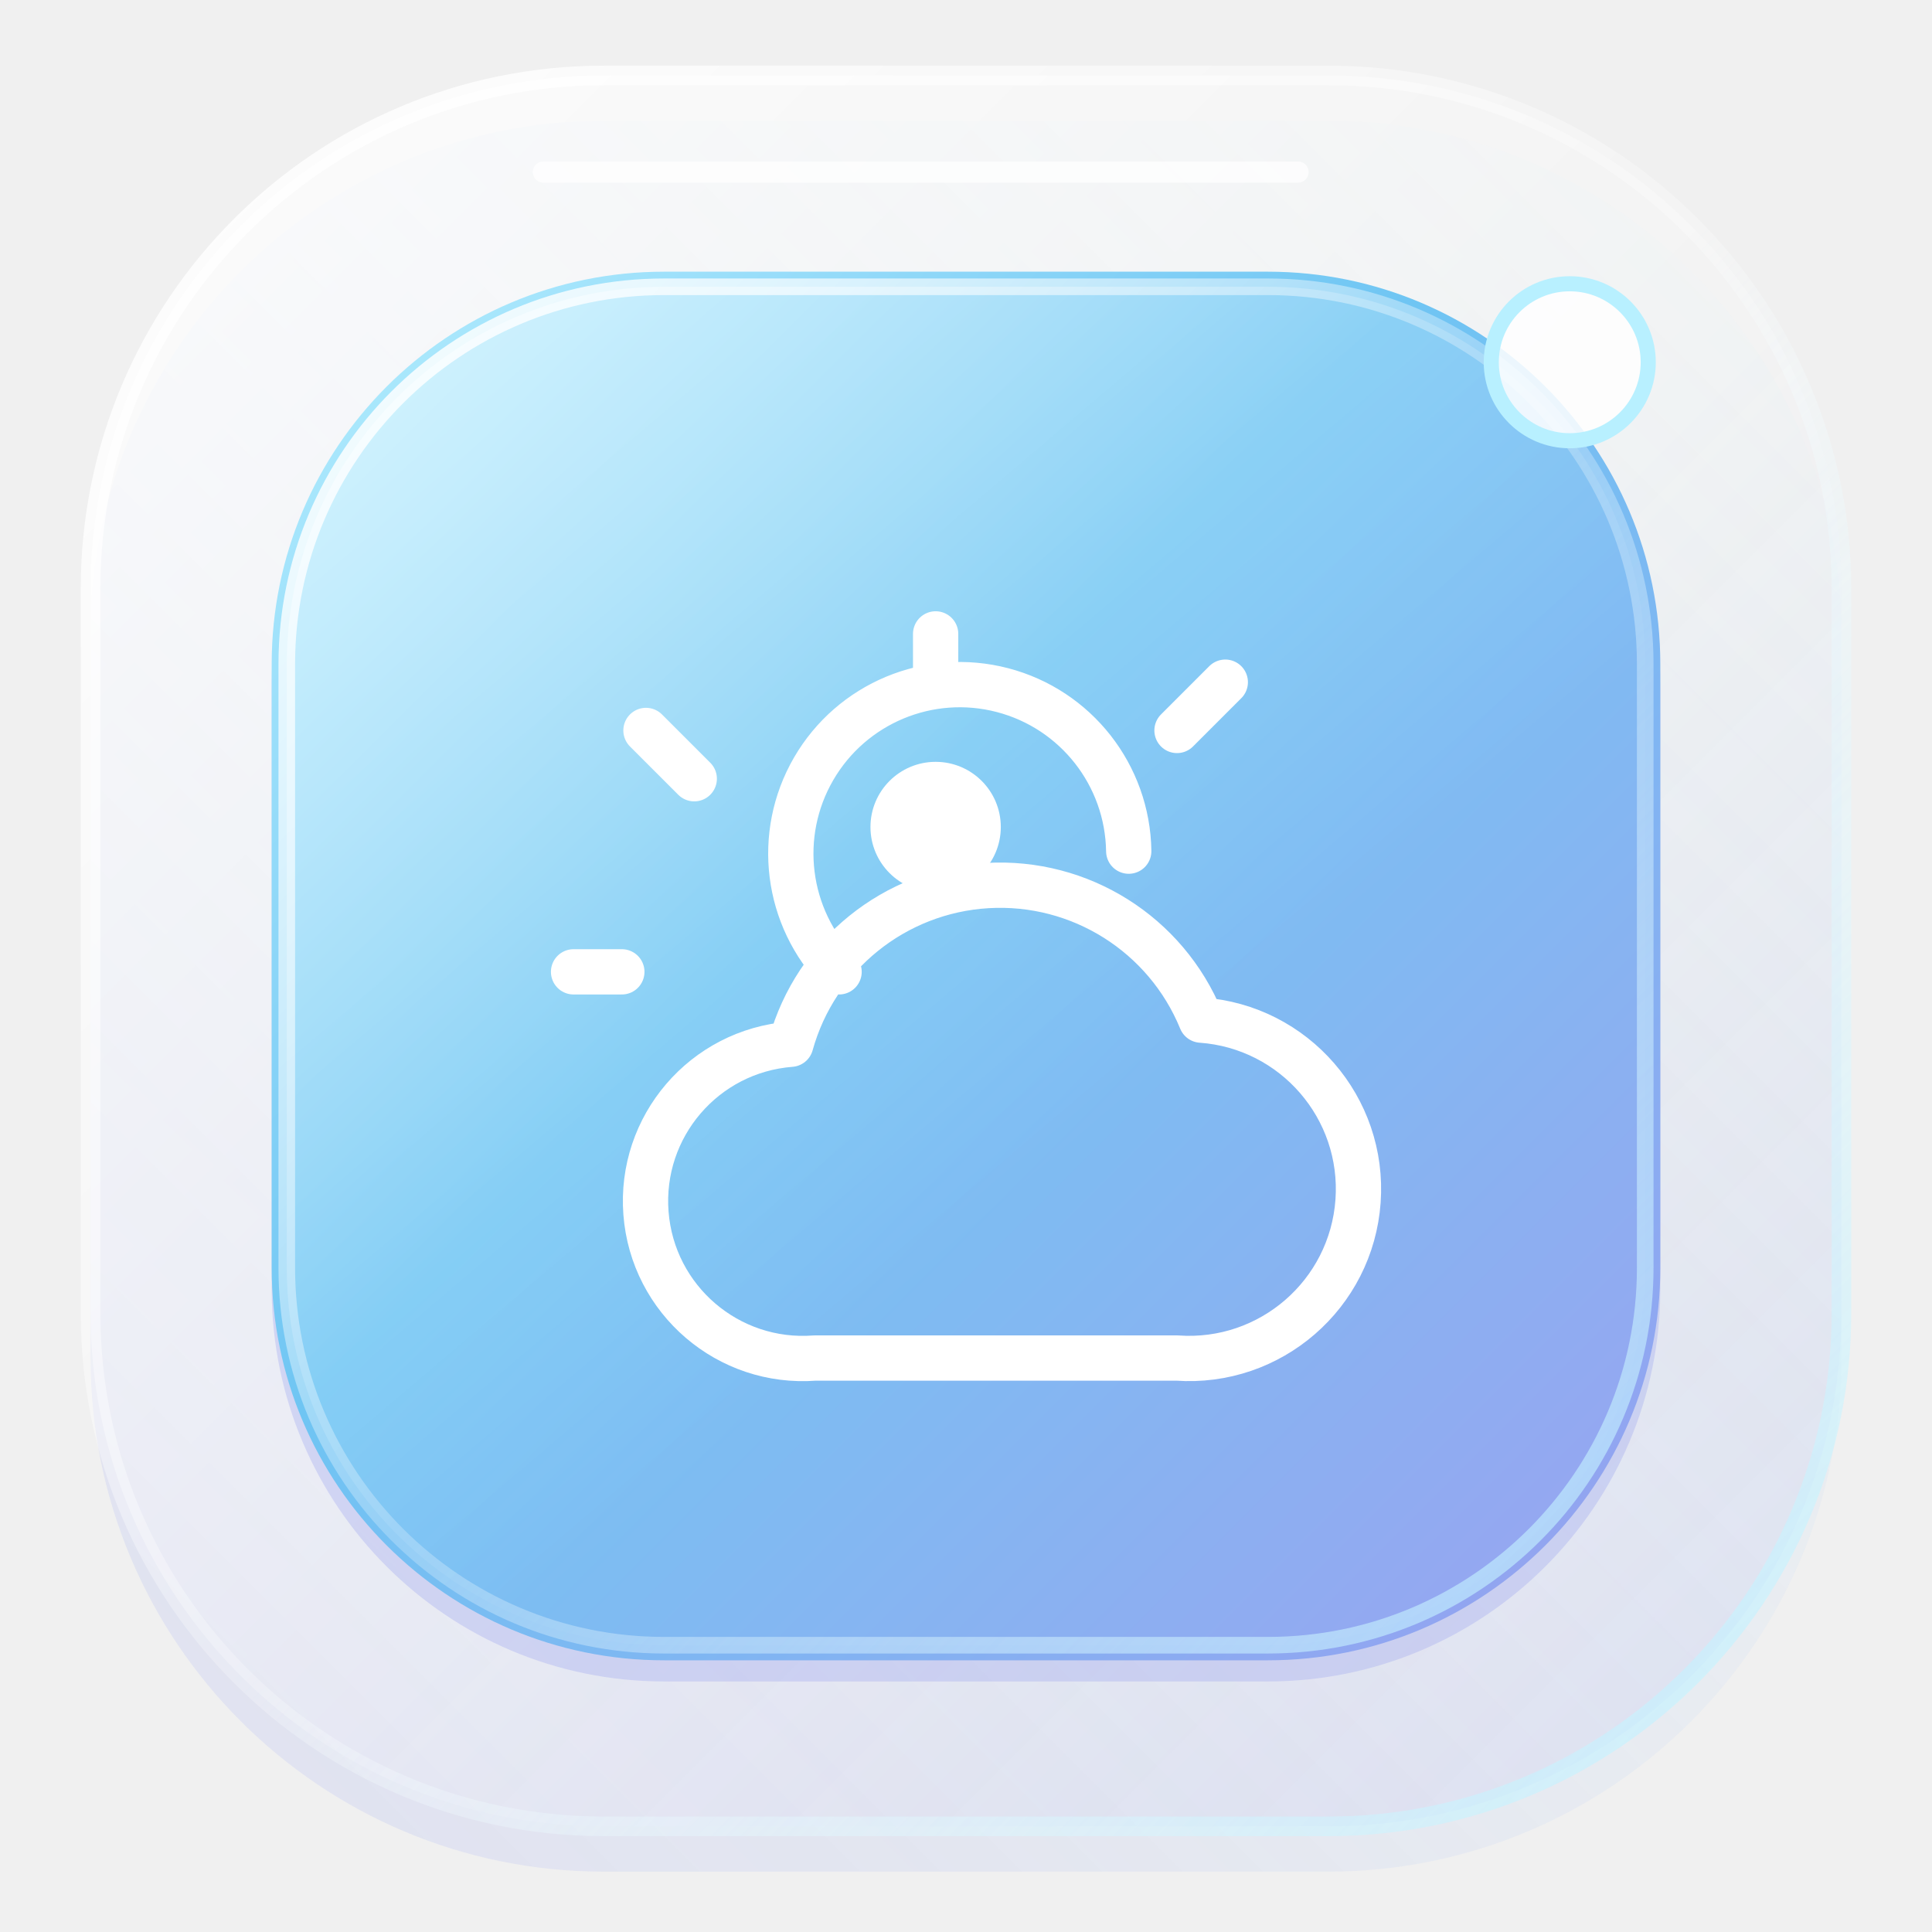
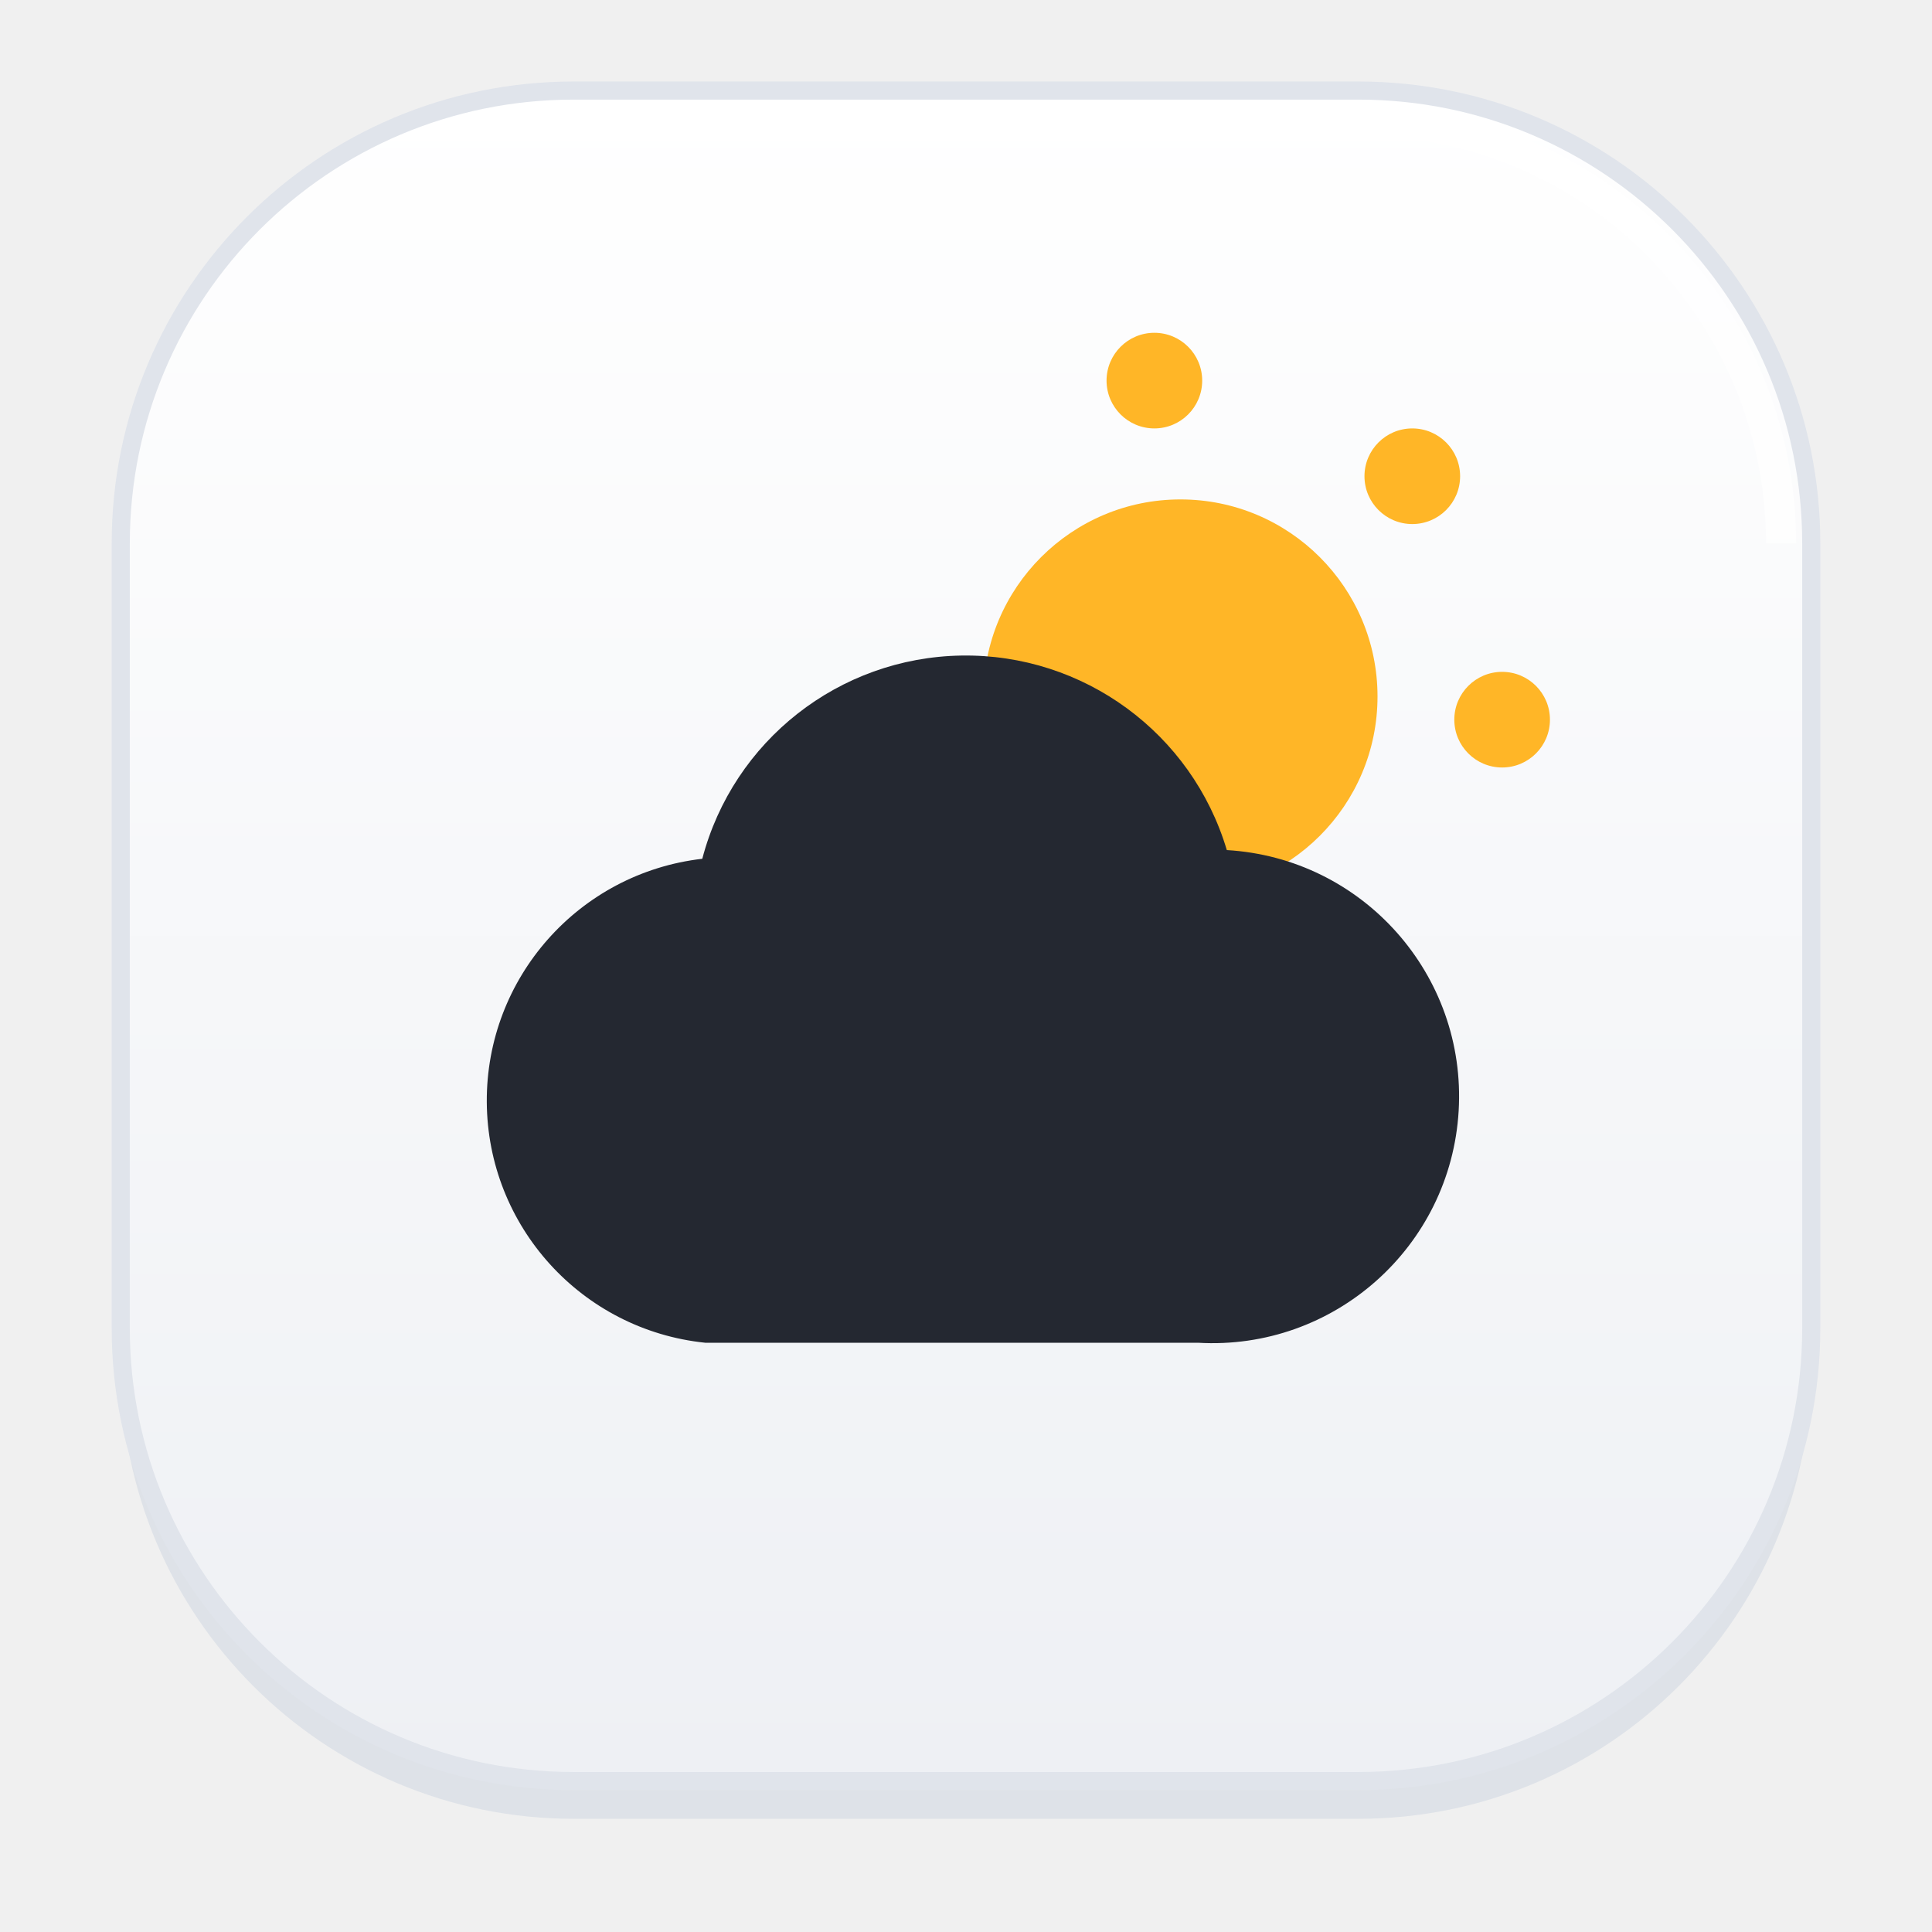
<svg xmlns="http://www.w3.org/2000/svg" viewBox="0 0 64 64" role="img" aria-label="天气服务">
  <defs>
-     <linearGradient id="v6-weather-full-color" x1="0" y1="0" x2="1" y2="1">
-       <stop offset="0" stop-color="#B8F0FF" stop-opacity="1" />
-       <stop offset=".42" stop-color="#6FC5F3" stop-opacity="1" />
-       <stop offset="1" stop-color="#989FF0" stop-opacity="1" />
-     </linearGradient>
-     <linearGradient id="v6-weather-full-edge" x1="0" y1="0" x2="1" y2="1">
-       <stop offset="0" stop-color="#fff" stop-opacity="0.95" />
-       <stop offset=".5" stop-color="#fff" stop-opacity="0.24" />
-       <stop offset="1" stop-color="#B8F0FF" stop-opacity="0.7" />
-     </linearGradient>
-     <linearGradient id="v6-weather-full-glass" x1="0" y1="0" x2="1" y2="1">
-       <stop offset="0" stop-color="#fff" stop-opacity="0.8" />
-       <stop offset=".55" stop-color="#fff" stop-opacity="0.18" />
-       <stop offset="1" stop-color="#989FF0" stop-opacity="0.14" />
-     </linearGradient>
-     <linearGradient id="v6-weather-full-light" x1="0" y1="0" x2=".85" y2="1">
-       <stop offset="0" stop-color="#fff" stop-opacity="0.5" />
-       <stop offset=".65" stop-color="#fff" stop-opacity="0.025" />
-     </linearGradient>
-     <linearGradient id="v6-weather-full-foot" x1="0" y1="1" x2="1" y2="0">
-       <stop offset="0" stop-color="#989FF0" stop-opacity="0.2" />
-       <stop offset="1" stop-color="#B8F0FF" stop-opacity="0.03" />
+     <linearGradient id="surface" x1="0" y1="0" x2="0" y2="1">
+       <stop stop-color="#FFFFFF" />
+       <stop offset="1" stop-color="#EEF0F4" />
    </linearGradient>
  </defs>
-   <rect x="3" y="4" width="58" height="58" rx="17" fill="url(#v6-weather-full-foot)" />
-   <rect x="3" y="2.5" width="58" height="58" rx="17" fill="url(#v6-weather-full-glass)" stroke="url(#v6-weather-full-edge)" stroke-width=".65" />
-   <rect x="9" y="9.7" width="46" height="46" rx="13" fill="#989FF0" opacity=".32" />
-   <rect x="9" y="9" width="46" height="46" rx="13" fill="url(#v6-weather-full-color)" />
-   <rect x="9.5" y="9.5" width="45" height="45" rx="12.5" fill="url(#v6-weather-full-light)" stroke="url(#v6-weather-full-edge)" stroke-width=".55" />
-   <path d="M18 5.7H43" fill="none" stroke="#fff" stroke-opacity=".75" stroke-width=".7" stroke-linecap="round" />
-   <circle cx="52" cy="12" r="2.6" fill="#fff" fill-opacity=".86" stroke="#B8F0FF" stroke-width=".5" />
-   <g transform="translate(19 21.7985) scale(0.7996)" color="#fff" fill="currentColor">
-     <path d="M11 13a7 7 0 1 1 12-5M15 1V-1M5 5 3 3M2 13H0M25 3l2-2M10 29h15a7 7 0 0 0 1-14 9 9 0 0 0-17 1 6.5 6.5 0 0 0 1 13Z" fill="none" stroke="currentColor" stroke-width="1.876" stroke-linecap="round" stroke-linejoin="round" />
-     <circle cx="15" cy="7" r="2.7" fill="currentColor" />
+   <rect x="4" y="4.25" width="56" height="56" rx="15" fill="#DEE2E8" />
+   <rect x="4" y="3" width="56" height="56" rx="15" fill="url(#surface)" stroke="#E0E4EB" stroke-width=".6" />
+   <path d="M19 4h26a14 14 0 0 1 14 14" fill="none" stroke="#FFFFFF" stroke-width="1" opacity=".65" />
+   <g>
+     <g transform="translate(1.28 1.28) scale(.96)">
+       <g fill="#FFB627">
+         <circle cx="39.4" cy="22.7" r="6.8" />
+         <circle cx="38.5" cy="11.8" r="1.65" />
+         <circle cx="47.4" cy="15.1" r="1.65" />
+         <circle cx="50.5" cy="23.5" r="1.65" />
+       </g>
+       <path d="M23 45h17a8.5 8.5 0 0 0 1-17 9.4 9.4 0 0 0-18.1.3A8.4 8.4 0 0 0 23 45Z" fill="#242831" />
+     </g>
  </g>
</svg>
